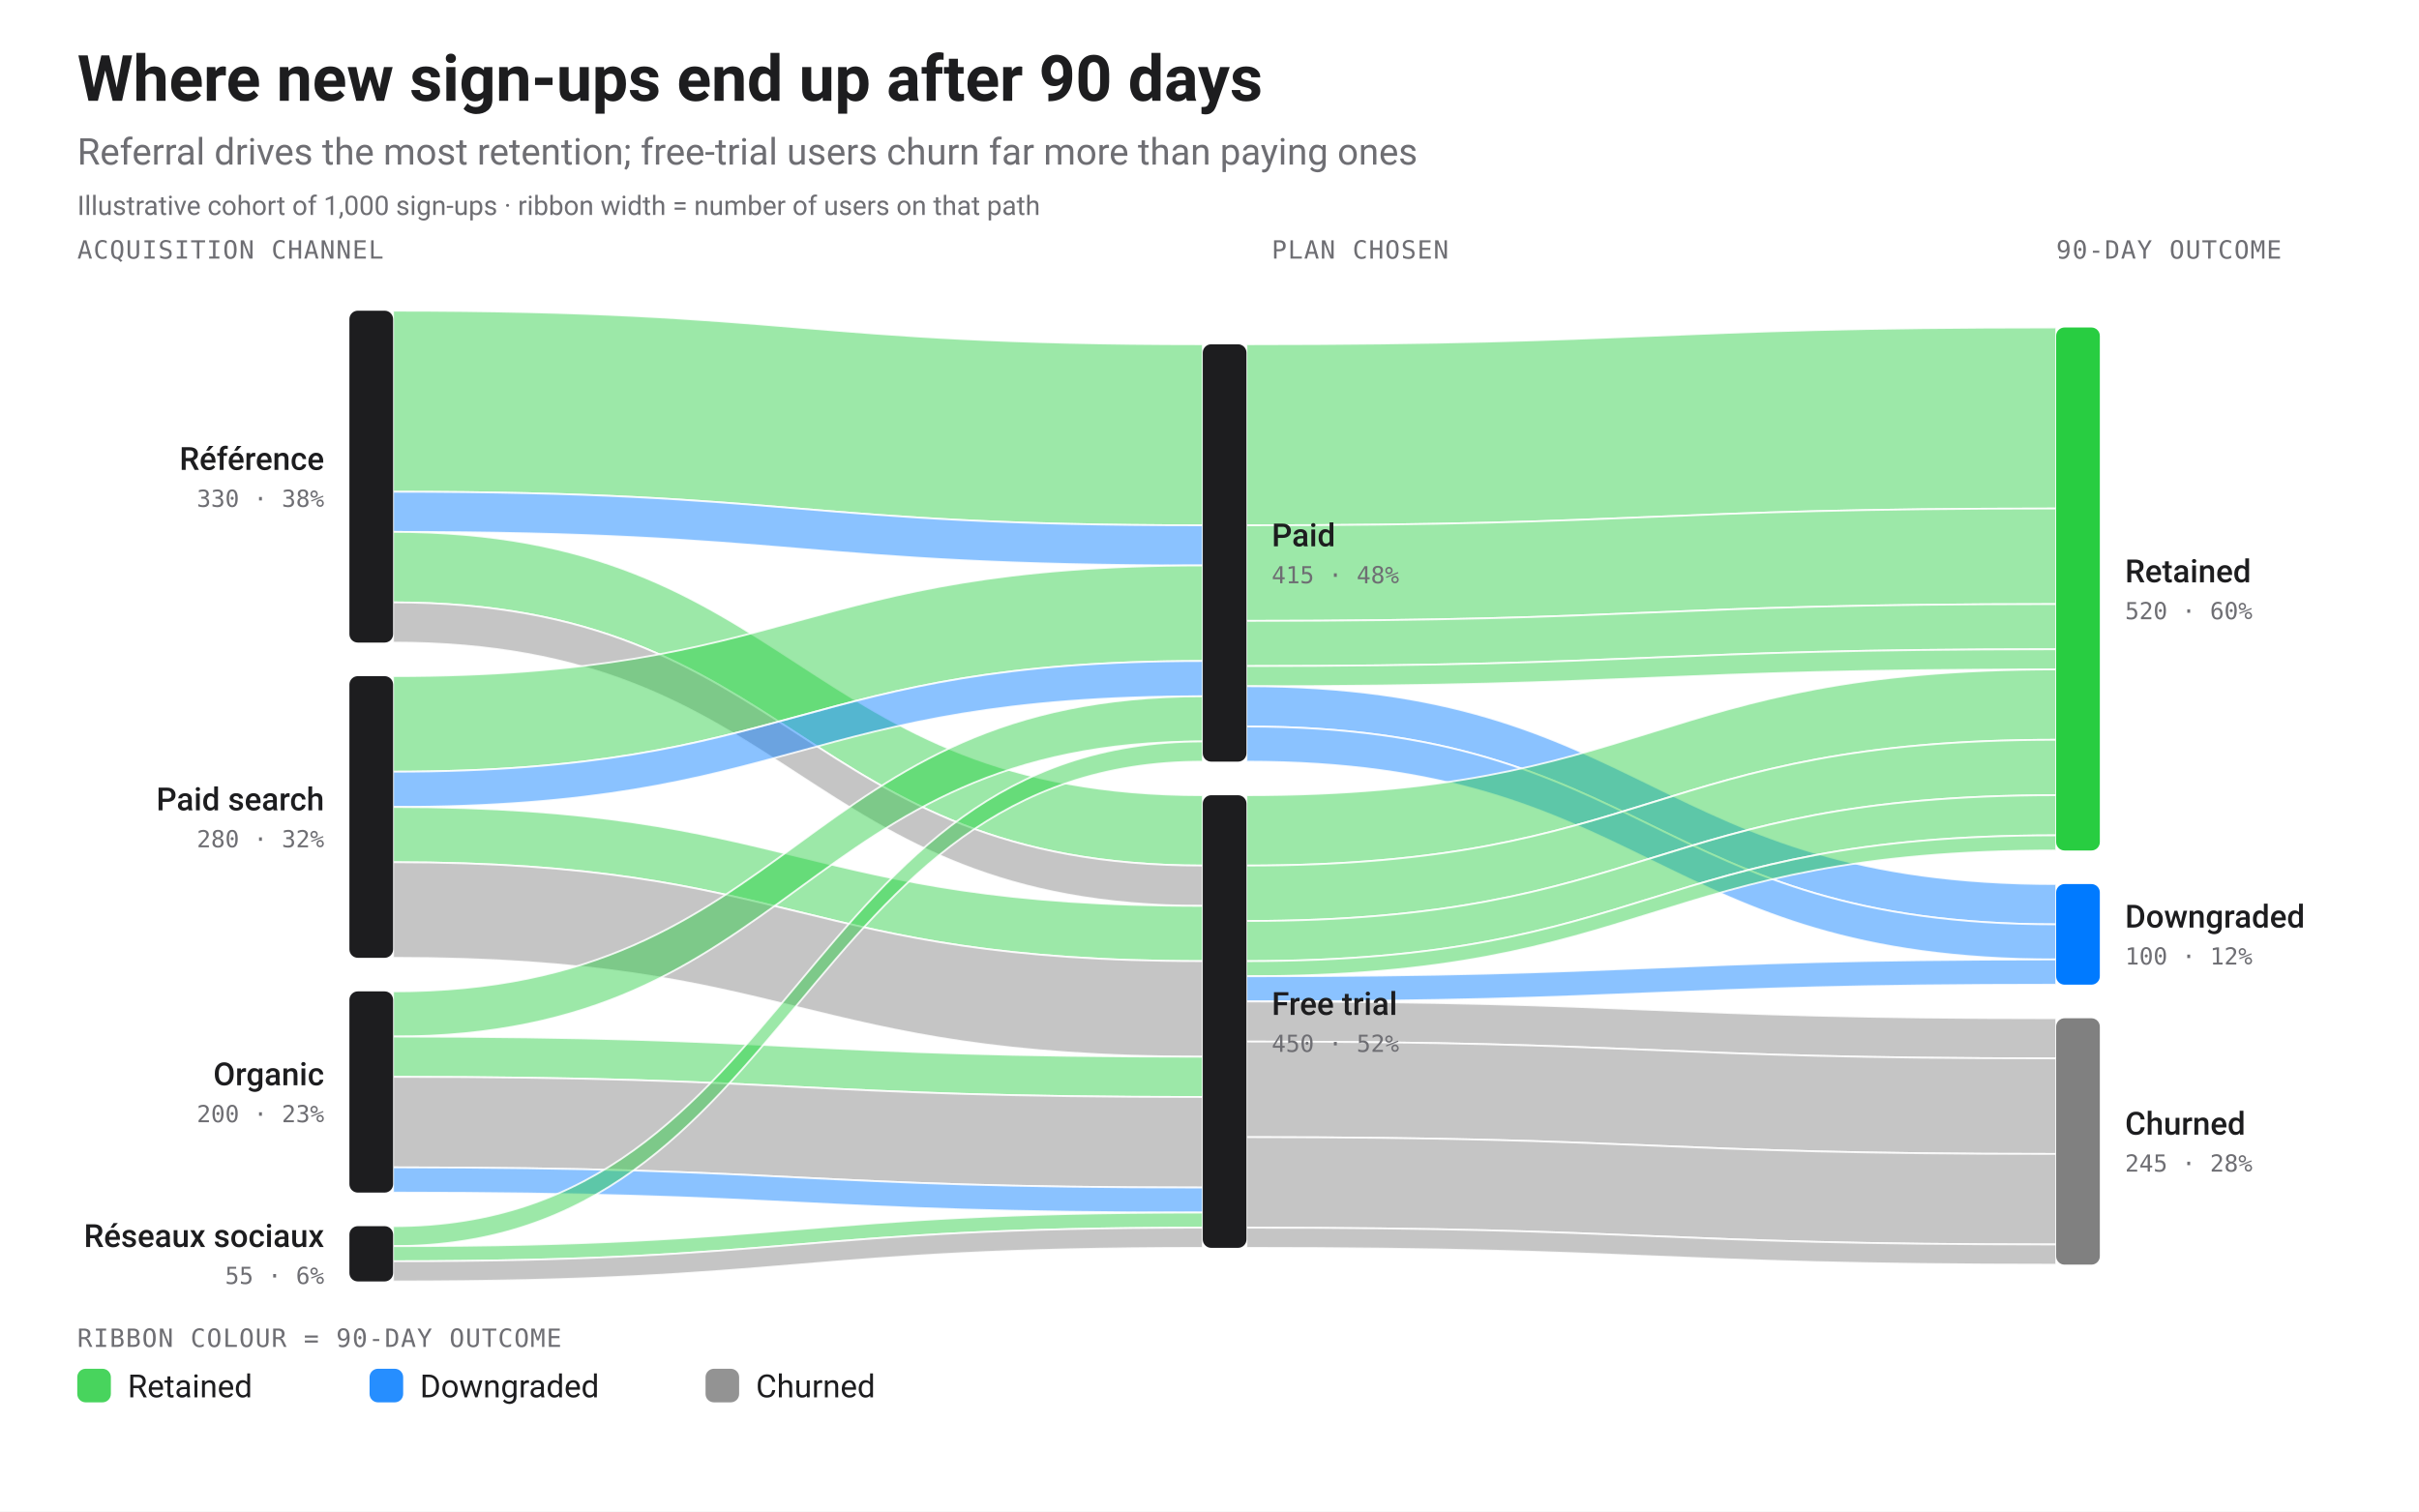
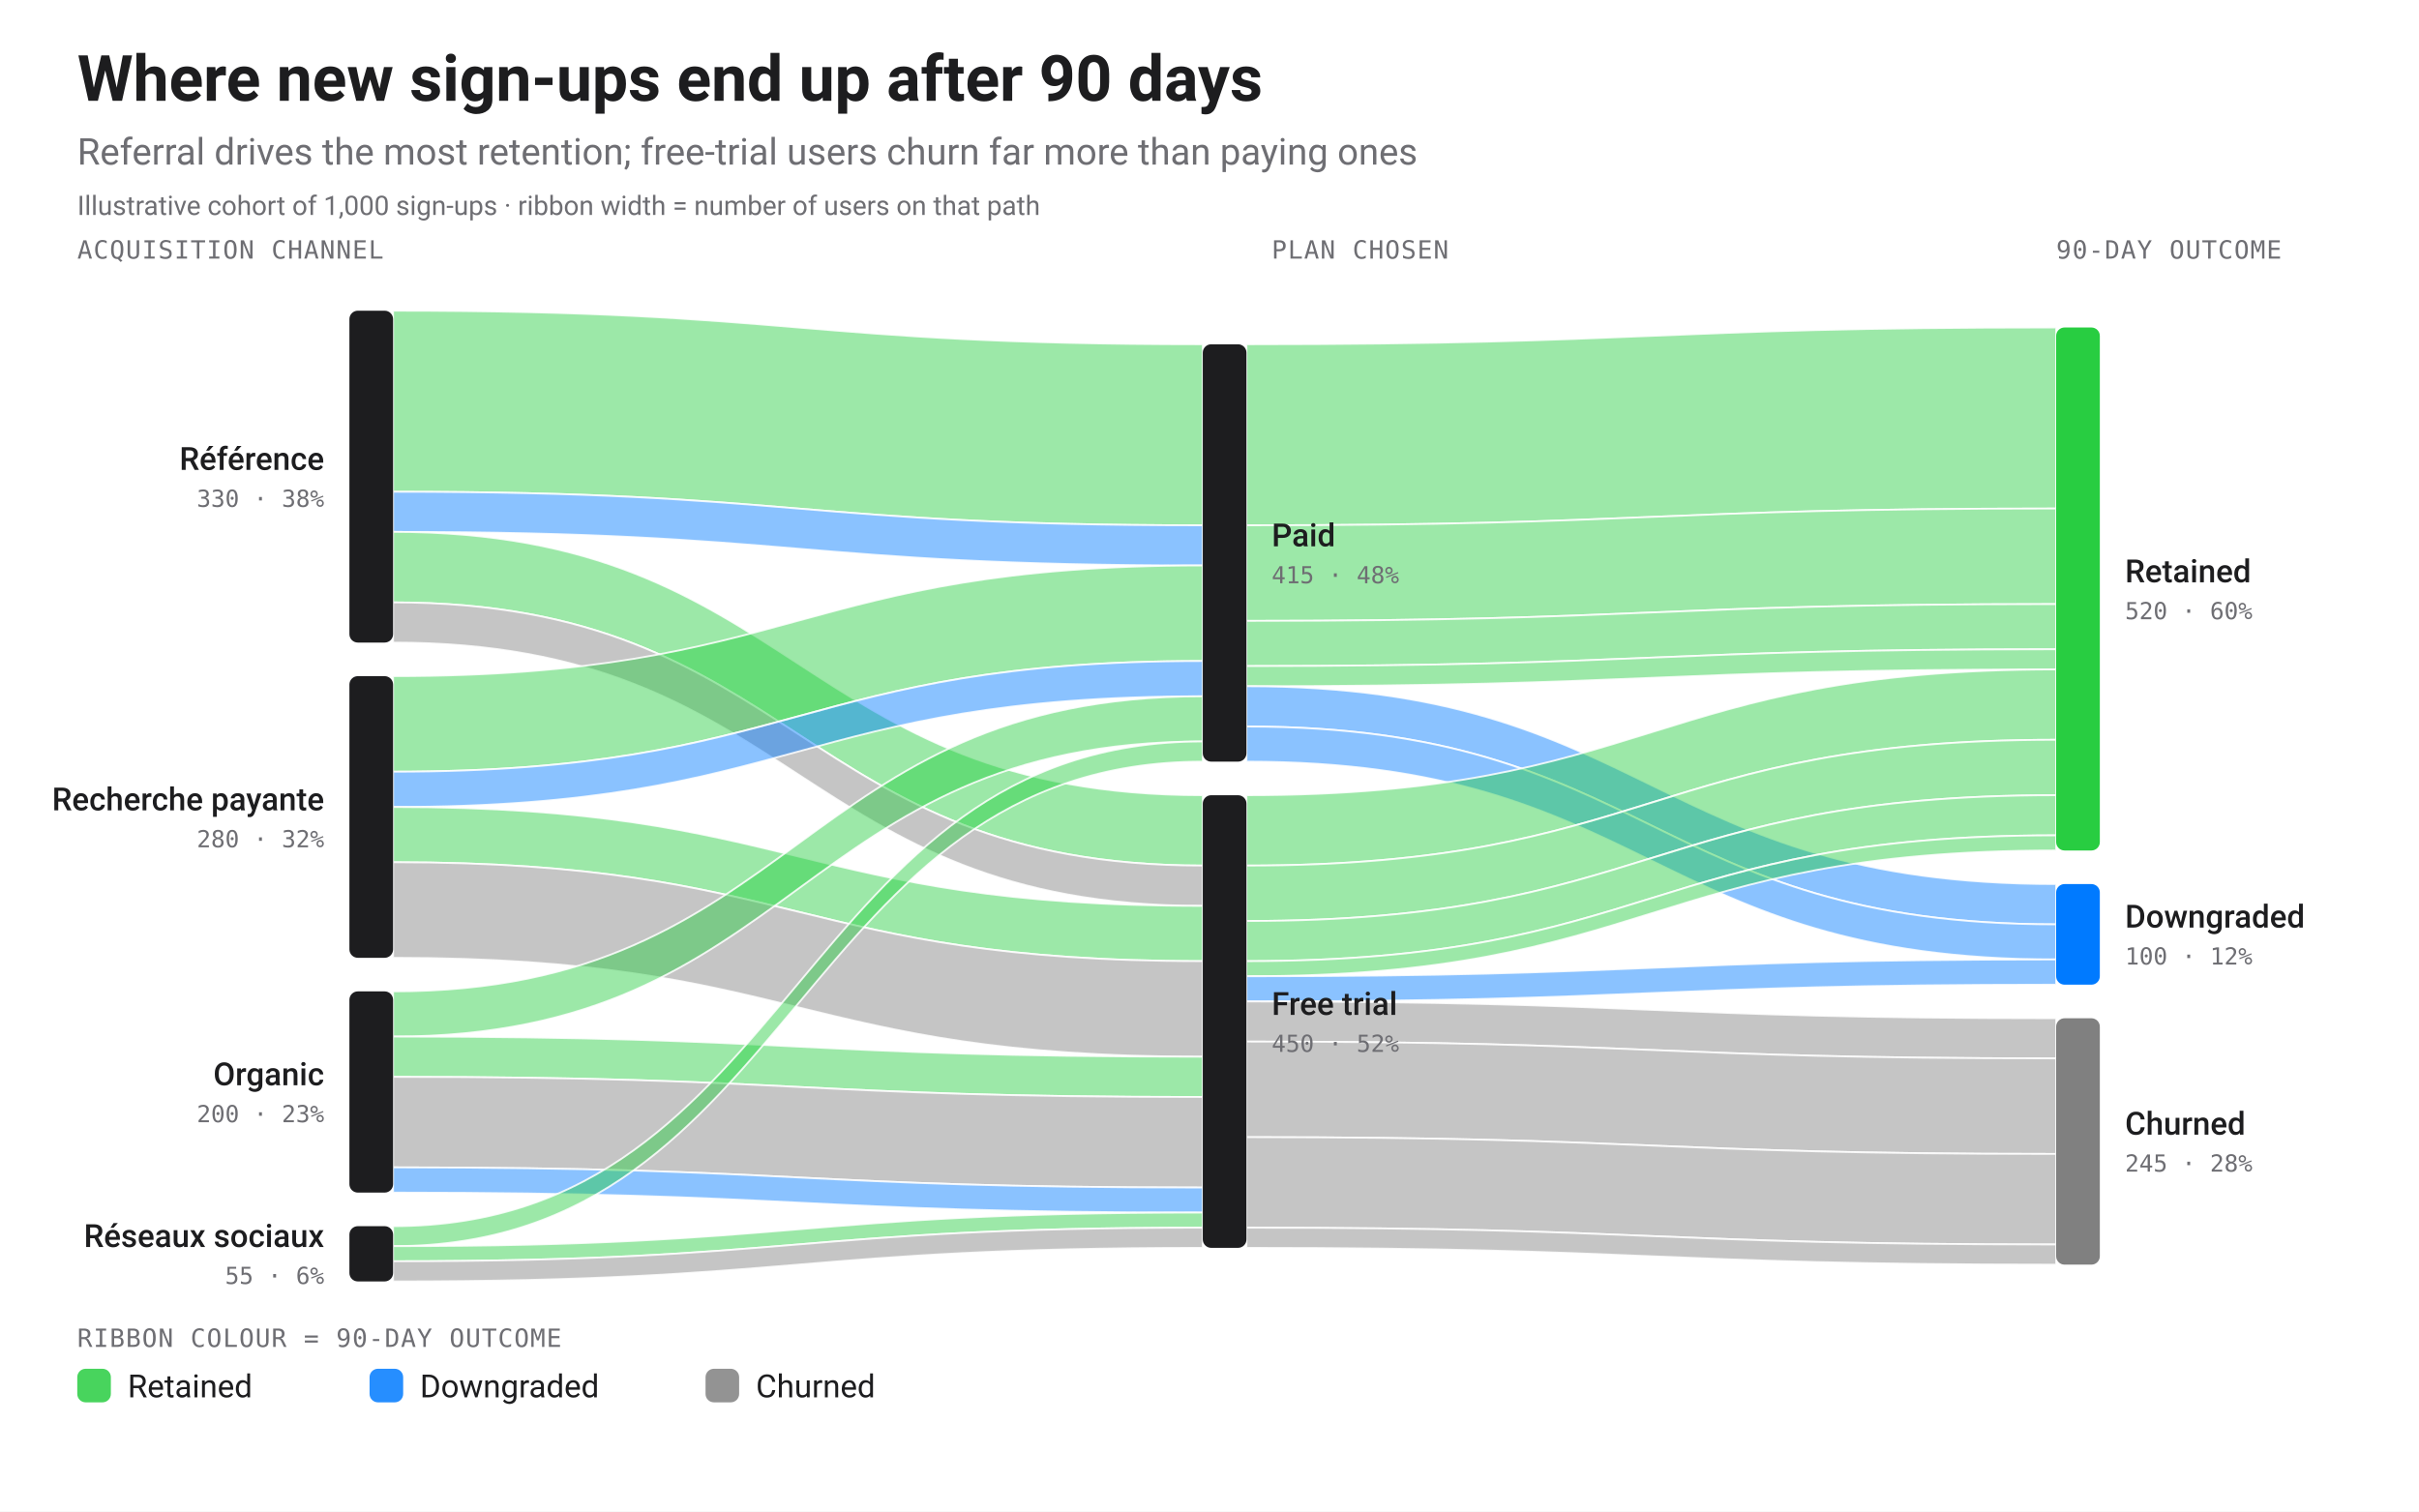
<svg xmlns="http://www.w3.org/2000/svg" role="img" aria-label="Alluvial diagram of a SaaS sign-up cohort across acquisition channel, plan, and 90-day outcome" width="1440" height="900" viewBox="0 0 1440 900">
  <style>.ribbon{transition:opacity .18s ease;}.flows:hover .ribbon{opacity:.14;}.flows .ribbon:hover{opacity:.95;}.flows .ribbon:focus{opacity:.95;outline:none;}@media (prefers-reduced-motion: reduce){.ribbon{transition:none;}}</style>
  <rect width="1440" height="900" fill="#FFFFFF" />
  <text x="46" y="60" font-family="Roboto, system-ui, sans-serif" font-size="38" font-weight="600" fill="#1D1D1F">Where new sign-ups end up after 90 days</text>
  <text x="46" y="98" font-family="Roboto, system-ui, sans-serif" font-size="22" fill="#6E6E73">Referral drives the most retention; free-trial users churn far more than paying ones</text>
  <text x="46" y="128" font-family="Roboto, system-ui, sans-serif" font-size="16" fill="#6E6E73">Illustrative cohort of 1,000 sign-ups · ribbon width = number of users on that path</text>
  <text x="46.0" y="154.0" font-family="Roboto Mono, monospace" font-size="15" letter-spacing="0.6" fill="#6E6E73" text-anchor="start">ACQUISITION CHANNEL</text>
  <text x="757.0" y="154.0" font-family="Roboto Mono, monospace" font-size="15" letter-spacing="0.6" fill="#6E6E73" text-anchor="start">PLAN CHOSEN</text>
  <text x="1224.0" y="154.0" font-family="Roboto Mono, monospace" font-size="15" letter-spacing="0.6" fill="#6E6E73" text-anchor="start">90-DAY OUTCOME</text>
  <g class="flows">
    <path class="ribbon" tabindex="0" d="M234.0,185.0 C475.0,185.0 475.0,205.0 716.0,205.0 L716.0,312.8 C475.0,312.8 475.0,292.8 234.0,292.8 Z" fill="#28CD41" fill-opacity="0.46" stroke="#FFFFFF" stroke-opacity="0.85" stroke-width="1.1" stroke-linejoin="round" />
    <path class="ribbon" tabindex="0" d="M234.0,292.8 C475.0,292.8 475.0,312.8 716.0,312.8 L716.0,336.7 C475.0,336.7 475.0,316.7 234.0,316.7 Z" fill="#007AFF" fill-opacity="0.46" stroke="#FFFFFF" stroke-opacity="0.85" stroke-width="1.1" stroke-linejoin="round" />
    <path class="ribbon" tabindex="0" d="M234.0,316.7 C475.0,316.7 475.0,473.5 716.0,473.5 L716.0,515.4 C475.0,515.4 475.0,358.7 234.0,358.7 Z" fill="#28CD41" fill-opacity="0.46" stroke="#FFFFFF" stroke-opacity="0.85" stroke-width="1.1" stroke-linejoin="round" />
    <path class="ribbon" tabindex="0" d="M234.0,358.7 C475.0,358.7 475.0,515.4 716.0,515.4 L716.0,539.4 C475.0,539.4 475.0,382.6 234.0,382.6 Z" fill="#808080" fill-opacity="0.46" stroke="#FFFFFF" stroke-opacity="0.85" stroke-width="1.1" stroke-linejoin="round" />
    <path class="ribbon" tabindex="0" d="M234.0,402.6 C475.0,402.6 475.0,336.7 716.0,336.7 L716.0,393.6 C475.0,393.6 475.0,459.5 234.0,459.5 Z" fill="#28CD41" fill-opacity="0.46" stroke="#FFFFFF" stroke-opacity="0.85" stroke-width="1.1" stroke-linejoin="round" />
    <path class="ribbon" tabindex="0" d="M234.0,459.5 C475.0,459.5 475.0,393.6 716.0,393.6 L716.0,414.6 C475.0,414.6 475.0,480.5 234.0,480.5 Z" fill="#007AFF" fill-opacity="0.46" stroke="#FFFFFF" stroke-opacity="0.85" stroke-width="1.1" stroke-linejoin="round" />
    <path class="ribbon" tabindex="0" d="M234.0,480.5 C475.0,480.5 475.0,539.4 716.0,539.4 L716.0,572.3 C475.0,572.3 475.0,513.4 234.0,513.4 Z" fill="#28CD41" fill-opacity="0.46" stroke="#FFFFFF" stroke-opacity="0.85" stroke-width="1.1" stroke-linejoin="round" />
    <path class="ribbon" tabindex="0" d="M234.0,513.4 C475.0,513.4 475.0,572.3 716.0,572.3 L716.0,629.2 C475.0,629.2 475.0,570.3 234.0,570.3 Z" fill="#808080" fill-opacity="0.46" stroke="#FFFFFF" stroke-opacity="0.85" stroke-width="1.1" stroke-linejoin="round" />
    <path class="ribbon" tabindex="0" d="M234.0,590.3 C475.0,590.3 475.0,414.6 716.0,414.6 L716.0,441.5 C475.0,441.5 475.0,617.2 234.0,617.2 Z" fill="#28CD41" fill-opacity="0.46" stroke="#FFFFFF" stroke-opacity="0.85" stroke-width="1.1" stroke-linejoin="round" />
    <path class="ribbon" tabindex="0" d="M234.0,617.2 C475.0,617.2 475.0,629.2 716.0,629.2 L716.0,653.2 C475.0,653.2 475.0,641.2 234.0,641.2 Z" fill="#28CD41" fill-opacity="0.46" stroke="#FFFFFF" stroke-opacity="0.85" stroke-width="1.1" stroke-linejoin="round" />
    <path class="ribbon" tabindex="0" d="M234.0,641.2 C475.0,641.2 475.0,653.2 716.0,653.2 L716.0,707.1 C475.0,707.1 475.0,695.1 234.0,695.1 Z" fill="#808080" fill-opacity="0.46" stroke="#FFFFFF" stroke-opacity="0.85" stroke-width="1.1" stroke-linejoin="round" />
    <path class="ribbon" tabindex="0" d="M234.0,695.1 C475.0,695.1 475.0,707.1 716.0,707.1 L716.0,722.0 C475.0,722.0 475.0,710.1 234.0,710.1 Z" fill="#007AFF" fill-opacity="0.46" stroke="#FFFFFF" stroke-opacity="0.85" stroke-width="1.1" stroke-linejoin="round" />
    <path class="ribbon" tabindex="0" d="M234.0,730.1 C475.0,730.1 475.0,441.5 716.0,441.5 L716.0,453.5 C475.0,453.5 475.0,742.0 234.0,742.0 Z" fill="#28CD41" fill-opacity="0.46" stroke="#FFFFFF" stroke-opacity="0.85" stroke-width="1.1" stroke-linejoin="round" />
    <path class="ribbon" tabindex="0" d="M234.0,742.0 C475.0,742.0 475.0,722.0 716.0,722.0 L716.0,731.0 C475.0,731.0 475.0,751.0 234.0,751.0 Z" fill="#28CD41" fill-opacity="0.46" stroke="#FFFFFF" stroke-opacity="0.85" stroke-width="1.1" stroke-linejoin="round" />
    <path class="ribbon" tabindex="0" d="M234.0,751.0 C475.0,751.0 475.0,731.0 716.0,731.0 L716.0,743.0 C475.0,743.0 475.0,763.0 234.0,763.0 Z" fill="#808080" fill-opacity="0.46" stroke="#FFFFFF" stroke-opacity="0.85" stroke-width="1.1" stroke-linejoin="round" />
    <path class="ribbon" tabindex="0" d="M742.0,205.0 C983.0,205.0 983.0,195.0 1224.0,195.0 L1224.0,302.8 C983.0,302.8 983.0,312.8 742.0,312.8 Z" fill="#28CD41" fill-opacity="0.46" stroke="#FFFFFF" stroke-opacity="0.85" stroke-width="1.1" stroke-linejoin="round" />
    <path class="ribbon" tabindex="0" d="M742.0,312.8 C983.0,312.8 983.0,302.8 1224.0,302.8 L1224.0,359.7 C983.0,359.7 983.0,369.7 742.0,369.7 Z" fill="#28CD41" fill-opacity="0.46" stroke="#FFFFFF" stroke-opacity="0.85" stroke-width="1.1" stroke-linejoin="round" />
    <path class="ribbon" tabindex="0" d="M742.0,369.7 C983.0,369.7 983.0,359.7 1224.0,359.7 L1224.0,386.6 C983.0,386.6 983.0,396.6 742.0,396.6 Z" fill="#28CD41" fill-opacity="0.46" stroke="#FFFFFF" stroke-opacity="0.85" stroke-width="1.1" stroke-linejoin="round" />
    <path class="ribbon" tabindex="0" d="M742.0,396.6 C983.0,396.6 983.0,386.6 1224.0,386.6 L1224.0,398.6 C983.0,398.6 983.0,408.6 742.0,408.6 Z" fill="#28CD41" fill-opacity="0.46" stroke="#FFFFFF" stroke-opacity="0.85" stroke-width="1.1" stroke-linejoin="round" />
    <path class="ribbon" tabindex="0" d="M742.0,408.6 C983.0,408.6 983.0,526.4 1224.0,526.4 L1224.0,550.4 C983.0,550.4 983.0,432.6 742.0,432.6 Z" fill="#007AFF" fill-opacity="0.46" stroke="#FFFFFF" stroke-opacity="0.85" stroke-width="1.1" stroke-linejoin="round" />
    <path class="ribbon" tabindex="0" d="M742.0,432.6 C983.0,432.6 983.0,550.4 1224.0,550.4 L1224.0,571.3 C983.0,571.3 983.0,453.5 742.0,453.5 Z" fill="#007AFF" fill-opacity="0.46" stroke="#FFFFFF" stroke-opacity="0.85" stroke-width="1.1" stroke-linejoin="round" />
    <path class="ribbon" tabindex="0" d="M742.0,473.5 C983.0,473.5 983.0,398.6 1224.0,398.6 L1224.0,440.5 C983.0,440.5 983.0,515.4 742.0,515.4 Z" fill="#28CD41" fill-opacity="0.46" stroke="#FFFFFF" stroke-opacity="0.85" stroke-width="1.1" stroke-linejoin="round" />
    <path class="ribbon" tabindex="0" d="M742.0,515.4 C983.0,515.4 983.0,440.5 1224.0,440.5 L1224.0,473.5 C983.0,473.5 983.0,548.4 742.0,548.4 Z" fill="#28CD41" fill-opacity="0.46" stroke="#FFFFFF" stroke-opacity="0.85" stroke-width="1.1" stroke-linejoin="round" />
    <path class="ribbon" tabindex="0" d="M742.0,548.4 C983.0,548.4 983.0,473.5 1224.0,473.5 L1224.0,497.4 C983.0,497.4 983.0,572.3 742.0,572.3 Z" fill="#28CD41" fill-opacity="0.46" stroke="#FFFFFF" stroke-opacity="0.85" stroke-width="1.1" stroke-linejoin="round" />
    <path class="ribbon" tabindex="0" d="M742.0,572.3 C983.0,572.3 983.0,497.4 1224.0,497.4 L1224.0,506.4 C983.0,506.4 983.0,581.3 742.0,581.3 Z" fill="#28CD41" fill-opacity="0.46" stroke="#FFFFFF" stroke-opacity="0.85" stroke-width="1.1" stroke-linejoin="round" />
    <path class="ribbon" tabindex="0" d="M742.0,581.3 C983.0,581.3 983.0,571.3 1224.0,571.3 L1224.0,586.3 C983.0,586.3 983.0,596.3 742.0,596.3 Z" fill="#007AFF" fill-opacity="0.46" stroke="#FFFFFF" stroke-opacity="0.85" stroke-width="1.1" stroke-linejoin="round" />
    <path class="ribbon" tabindex="0" d="M742.0,596.3 C983.0,596.3 983.0,606.3 1224.0,606.3 L1224.0,630.2 C983.0,630.2 983.0,620.2 742.0,620.2 Z" fill="#808080" fill-opacity="0.46" stroke="#FFFFFF" stroke-opacity="0.85" stroke-width="1.1" stroke-linejoin="round" />
    <path class="ribbon" tabindex="0" d="M742.0,620.2 C983.0,620.2 983.0,630.2 1224.0,630.2 L1224.0,687.1 C983.0,687.1 983.0,677.1 742.0,677.1 Z" fill="#808080" fill-opacity="0.46" stroke="#FFFFFF" stroke-opacity="0.85" stroke-width="1.1" stroke-linejoin="round" />
    <path class="ribbon" tabindex="0" d="M742.0,677.1 C983.0,677.1 983.0,687.1 1224.0,687.1 L1224.0,741.0 C983.0,741.0 983.0,731.0 742.0,731.0 Z" fill="#808080" fill-opacity="0.46" stroke="#FFFFFF" stroke-opacity="0.85" stroke-width="1.1" stroke-linejoin="round" />
    <path class="ribbon" tabindex="0" d="M742.0,731.0 C983.0,731.0 983.0,741.0 1224.0,741.0 L1224.0,753.0 C983.0,753.0 983.0,743.0 742.0,743.0 Z" fill="#808080" fill-opacity="0.46" stroke="#FFFFFF" stroke-opacity="0.85" stroke-width="1.1" stroke-linejoin="round" />
  </g>
  <rect x="208.0" y="185.0" width="26" height="197.6" rx="5" fill="#1D1D1F" />
  <text x="193.0" y="279.8" font-family="Roboto, system-ui, sans-serif" font-size="19" font-weight="500" fill="#1D1D1F" text-anchor="end">Référence</text>
  <text x="193.0" y="301.8" font-family="Roboto Mono, monospace" font-size="14" fill="#6E6E73" text-anchor="end">330 · 38%</text>
  <rect x="208.0" y="402.6" width="26" height="167.7" rx="5" fill="#1D1D1F" />
-   <text x="193.0" y="482.5" font-family="Roboto, system-ui, sans-serif" font-size="19" font-weight="500" fill="#1D1D1F" text-anchor="end">Paid search</text>
+   <text x="193.0" y="482.5" font-family="Roboto, system-ui, sans-serif" font-size="19" font-weight="500" fill="#1D1D1F" text-anchor="end">Recherche payante</text>
  <text x="193.0" y="504.5" font-family="Roboto Mono, monospace" font-size="14" fill="#6E6E73" text-anchor="end">280 · 32%</text>
  <rect x="208.0" y="590.3" width="26" height="119.8" rx="5" fill="#1D1D1F" />
  <text x="193.0" y="646.2" font-family="Roboto, system-ui, sans-serif" font-size="19" font-weight="500" fill="#1D1D1F" text-anchor="end">Organic</text>
  <text x="193.0" y="668.2" font-family="Roboto Mono, monospace" font-size="14" fill="#6E6E73" text-anchor="end">200 · 23%</text>
  <rect x="208.0" y="730.1" width="26" height="32.9" rx="5" fill="#1D1D1F" />
  <text x="193.0" y="742.5" font-family="Roboto, system-ui, sans-serif" font-size="19" font-weight="500" fill="#1D1D1F" text-anchor="end">Réseaux sociaux</text>
  <text x="193.0" y="764.5" font-family="Roboto Mono, monospace" font-size="14" fill="#6E6E73" text-anchor="end">55 · 6%</text>
  <rect x="716.0" y="205.0" width="26" height="248.5" rx="5" fill="#1D1D1F" />
  <text x="757.0" y="325.3" font-family="Roboto, system-ui, sans-serif" font-size="19" font-weight="500" fill="#1D1D1F" text-anchor="start">Paid</text>
  <text x="757.0" y="347.3" font-family="Roboto Mono, monospace" font-size="14" fill="#6E6E73" text-anchor="start">415 · 48%</text>
  <rect x="716.0" y="473.5" width="26" height="269.5" rx="5" fill="#1D1D1F" />
  <text x="757.0" y="604.3" font-family="Roboto, system-ui, sans-serif" font-size="19" font-weight="500" fill="#1D1D1F" text-anchor="start">Free trial</text>
  <text x="757.0" y="626.3" font-family="Roboto Mono, monospace" font-size="14" fill="#6E6E73" text-anchor="start">450 · 52%</text>
  <rect x="1224.0" y="195.0" width="26" height="311.4" rx="5" fill="#28CD41" />
  <text x="1265.0" y="346.7" font-family="Roboto, system-ui, sans-serif" font-size="19" font-weight="500" fill="#1D1D1F" text-anchor="start">Retained</text>
  <text x="1265.0" y="368.7" font-family="Roboto Mono, monospace" font-size="14" fill="#6E6E73" text-anchor="start">520 · 60%</text>
  <rect x="1224.0" y="526.4" width="26" height="59.9" rx="5" fill="#007AFF" />
  <text x="1265.0" y="552.3" font-family="Roboto, system-ui, sans-serif" font-size="19" font-weight="500" fill="#1D1D1F" text-anchor="start">Downgraded</text>
  <text x="1265.0" y="574.3" font-family="Roboto Mono, monospace" font-size="14" fill="#6E6E73" text-anchor="start">100 · 12%</text>
  <rect x="1224.0" y="606.3" width="26" height="146.7" rx="5" fill="#808080" />
  <text x="1265.0" y="675.6" font-family="Roboto, system-ui, sans-serif" font-size="19" font-weight="500" fill="#1D1D1F" text-anchor="start">Churned</text>
  <text x="1265.0" y="697.6" font-family="Roboto Mono, monospace" font-size="14" fill="#6E6E73" text-anchor="start">245 · 28%</text>
  <text x="46" y="802.0" font-family="Roboto Mono, monospace" font-size="15" letter-spacing="0.6" fill="#6E6E73">RIBBON COLOUR = 90-DAY OUTCOME</text>
  <rect x="46.0" y="815.0" width="20" height="20" rx="5" fill="#28CD41" fill-opacity="0.85" />
  <text x="76.0" y="832.0" font-family="Roboto, system-ui, sans-serif" font-size="19" fill="#1D1D1F">Retained</text>
  <rect x="220.0" y="815.0" width="20" height="20" rx="5" fill="#007AFF" fill-opacity="0.85" />
  <text x="250.0" y="832.0" font-family="Roboto, system-ui, sans-serif" font-size="19" fill="#1D1D1F">Downgraded</text>
  <rect x="420.0" y="815.0" width="20" height="20" rx="5" fill="#808080" fill-opacity="0.85" />
  <text x="450.0" y="832.0" font-family="Roboto, system-ui, sans-serif" font-size="19" fill="#1D1D1F">Churned</text>
  <g data-fs-internal="" role="button" tabindex="0" aria-label="Toggle fullscreen" transform="translate(1392,14)" style="display:none;cursor:pointer">
    <rect x="0" y="0" width="34" height="34" rx="8" fill="#F2F3F5" />
    <path d="M6 13 V6 h7 M28 13 V6 h-7 M6 21 v7 h7 M28 21 v7 h-7" fill="none" stroke="#1D1D1F" stroke-width="2" stroke-linecap="round" />
  </g>
</svg>
